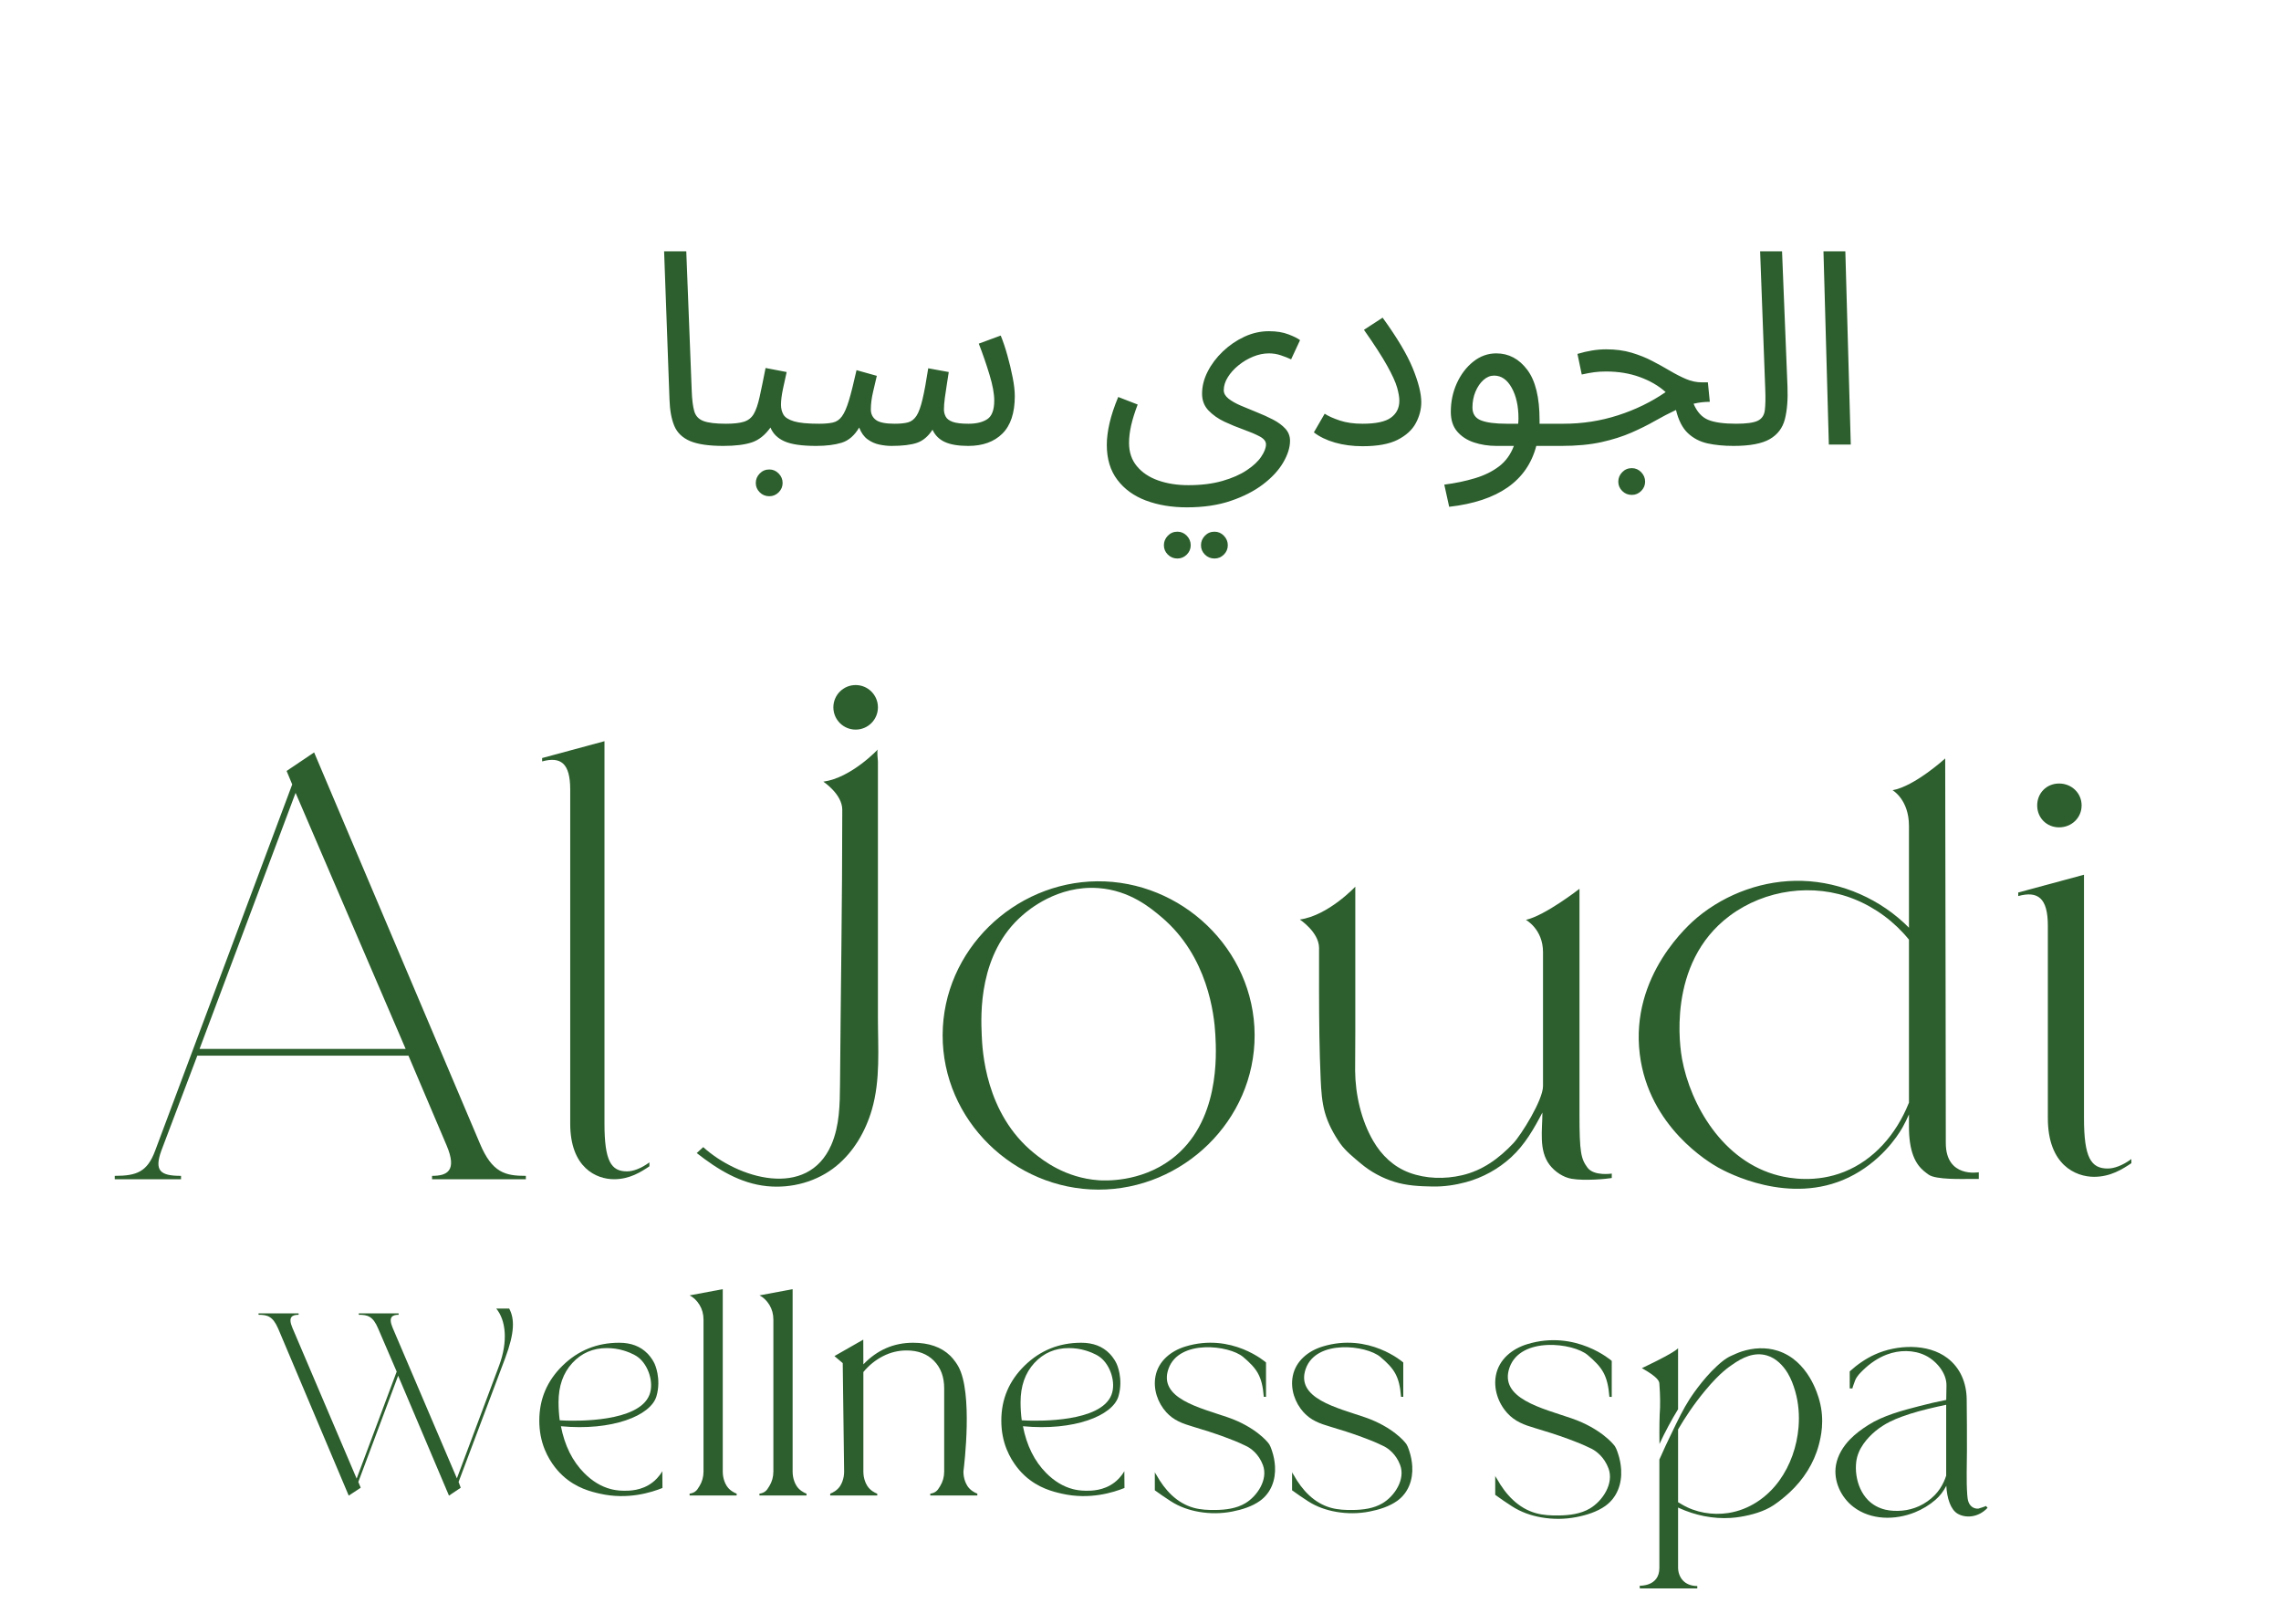
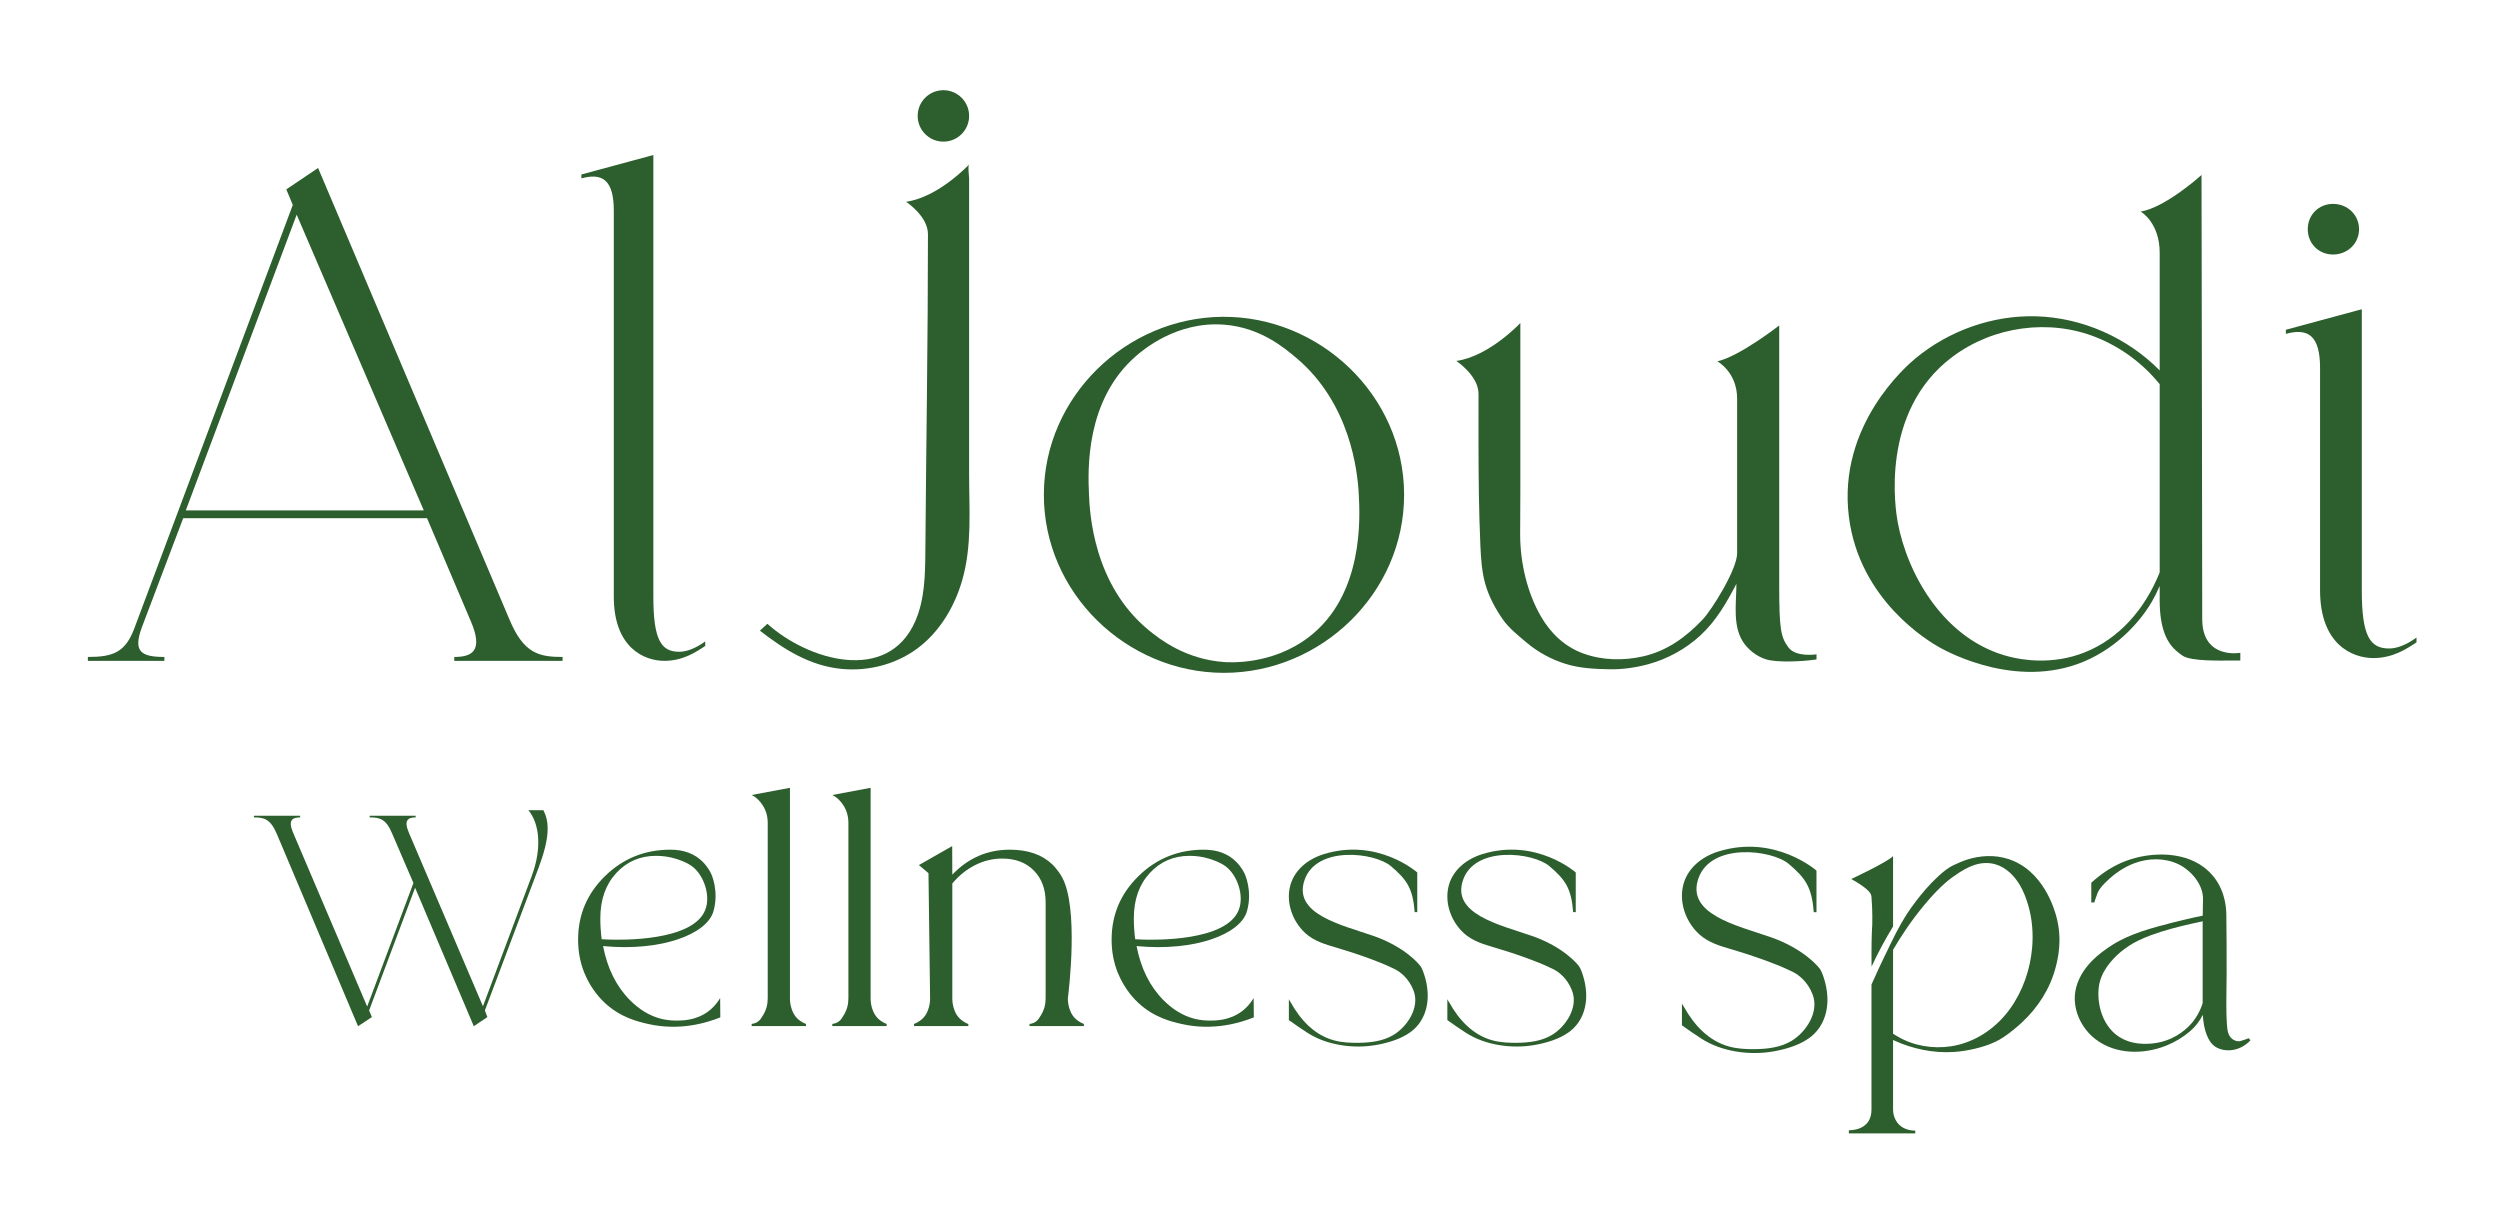
- <svg xmlns="http://www.w3.org/2000/svg" version="1.1" width="590" height="420" viewBox="680 330 590 420">
+ <svg xmlns="http://www.w3.org/2000/svg" version="1.1" width="560" height="270" viewBox="690 487 560 270">
  <defs>
    <clipPath id="clip_1">
      <path transform="matrix(1,0,0,-1,0,1080)" d="M0 0H1920V1080H0Z" />
    </clipPath>
    <clipPath id="clip_5">
      <path transform="matrix(1,0,0,-1,0,1080)" d="M0 1080H1920V0H0Z" />
    </clipPath>
    <clipPath id="clip_6">
      <path transform="matrix(1,0,0,-1,0,1080)" d="M-1.847 .265H1921.85V1079.74H-1.847Z" />
    </clipPath>
    <clipPath id="clip_7">
      <path transform="matrix(1,0,0,-1,0,1080)" d="M-2152.24-1638.62H503.077V224.504H-2152.24Z" />
    </clipPath>
    <clipPath id="clip_8">
      <path transform="matrix(1,0,0,-1,0,1080)" d="M-60-1140H-1980V-60H-60Z" />
    </clipPath>
  </defs>
  <g>
    <g clip-path="url(#clip_1)">
      <g mask="url(#mask_2)">
        <g transform="matrix(7.745226,0,0,3.121812,-31.3889,-235.6177)">
</g>
      </g>
    </g>
    <g clip-path="url(#clip_5)">
      <g opacity=".56" style="mix-blend-mode:multiply">
        <g clip-path="url(#clip_6)">
</g>
      </g>
-       <text x="1005" y="445" fill="#2c5f2d" font-family="Noto Sans Arabic, Tahoma, sans-serif" font-size="70" font-weight="300" direction="rtl" unicode-bidi="plaintext" text-anchor="middle">الجودي سبا</text>
      <g opacity=".31">
        <g clip-path="url(#clip_7)">
          <g clip-path="url(#clip_8)">
</g>
        </g>
      </g>
      <path transform="matrix(1,0,0,-1,1095.269,719.5147)" d="M0 0C-2.164-1.558-4.959-2.415-7.553-2.916-10.502-3.488-13.56-3.513-16.522-2.999-19.255-2.527-21.828-1.629-24.155-.138-25.638 .81-27.088 1.813-28.516 2.845V7.816C-28.516 7.595-28.178 7.177-28.069 6.981-25.822 2.928-22.551-.639-17.964-1.905-16.034-2.436-14.049-2.515-12.061-2.49-9.316-2.456-6.4-2.097-3.998-.664-.739 1.283 2.243 5.778 .781 9.688-.355 12.725-2.473 14.166-3.459 14.697-3.501 14.722-3.543 14.743-3.58 14.759-3.726 14.835-3.839 14.889-3.91 14.918-3.919 14.922-3.923 14.922-3.927 14.922-3.948 14.935-3.969 14.943-3.99 14.956-4.086 14.998-4.178 15.044-4.265 15.085-6.003 15.933-7.808 16.635-9.617 17.299-12.453 18.34-15.336 19.263-18.235 20.115-20.976 20.917-23.424 21.807-25.396 23.992-27.756 26.599-29.013 30.288-28.332 33.784-27.535 37.899-24.151 40.61-20.299 41.801-7.657 45.699 1.621 37.494 1.621 37.494V28.174L1.019 28.186C.572 33.788-.819 35.802-4.579 38.989-8.338 42.177-21.945 43.852-24.807 35.802-27.668 27.752-16.293 25.233-8.719 22.617-1.145 20.002 2.126 15.804 2.126 15.804 2.695 15.211 2.995 14.266 3.25 13.506 3.701 12.165 3.973 10.757 4.057 9.345 4.27 5.719 3.02 2.177 0 0" fill="#2c5f2d" />
      <path transform="matrix(1,0,0,-1,1005.919,718.2115)" d="M0 0C-2.065-1.487-4.732-2.304-7.208-2.783-10.023-3.329-12.941-3.353-15.768-2.862-18.375-2.412-20.831-1.555-23.051-.132-24.467 .773-25.85 1.73-27.214 2.715V7.459C-27.214 7.248-26.891 6.849-26.787 6.662-24.642 2.795-21.521-.61-17.143-1.818-15.301-2.324-13.407-2.4-11.51-2.376-8.891-2.344-6.108-2.001-3.815-.634-.706 1.224 2.141 5.514 .745 9.245-.339 12.144-2.36 13.519-3.301 14.025-3.341 14.049-3.381 14.069-3.417 14.085-3.556 14.157-3.664 14.209-3.732 14.237-3.74 14.241-3.744 14.241-3.748 14.241-3.767 14.253-3.787 14.261-3.807 14.273-3.899 14.312-3.987 14.356-4.07 14.396-5.729 15.205-7.451 15.875-9.178 16.509-11.885 17.502-14.635 18.383-17.402 19.196-20.018 19.962-22.354 20.811-24.236 22.896-26.488 25.384-27.688 28.904-27.038 32.241-26.277 36.168-23.047 38.755-19.372 39.891-7.308 43.611 1.547 35.781 1.547 35.781V26.887L.973 26.899C.546 32.245-.781 34.166-4.37 37.208-7.958 40.25-20.942 41.849-23.673 34.166-26.404 26.484-15.548 24.08-8.32 21.584-1.092 19.089 2.029 15.082 2.029 15.082 2.571 14.516 2.858 13.615 3.102 12.889 3.532 11.609 3.791 10.266 3.871 8.918 4.074 5.458 2.882 2.077 0 0" fill="#2c5f2d" />
      <path transform="matrix(1,0,0,-1,1041.42,718.2115)" d="M0 0C-2.065-1.487-4.732-2.304-7.208-2.783-10.023-3.329-12.941-3.353-15.768-2.862-18.375-2.412-20.831-1.555-23.051-.132-24.467 .773-25.85 1.73-27.214 2.715V7.459C-27.214 7.248-26.891 6.849-26.787 6.662-24.642 2.795-21.521-.61-17.143-1.818-15.301-2.324-13.407-2.4-11.51-2.376-8.891-2.344-6.108-2.001-3.815-.634-.706 1.224 2.141 5.514 .745 9.245-.339 12.144-2.36 13.519-3.301 14.025-3.341 14.049-3.381 14.069-3.417 14.085-3.556 14.157-3.664 14.209-3.732 14.237-3.74 14.241-3.744 14.241-3.748 14.241-3.767 14.253-3.787 14.261-3.807 14.273-3.899 14.312-3.987 14.356-4.071 14.396-5.729 15.205-7.451 15.875-9.178 16.509-11.885 17.502-14.635 18.383-17.402 19.196-20.018 19.962-22.354 20.811-24.236 22.896-26.488 25.384-27.688 28.904-27.038 32.241-26.277 36.168-23.047 38.755-19.372 39.891-7.308 43.611 1.547 35.781 1.547 35.781V26.887L.973 26.899C.546 32.245-.781 34.166-4.37 37.208-7.958 40.25-20.942 41.849-23.673 34.166-26.404 26.484-15.548 24.08-8.32 21.584-1.092 19.089 2.029 15.082 2.029 15.082 2.571 14.516 2.858 13.615 3.102 12.889 3.532 11.609 3.791 10.266 3.871 8.918 4.074 5.458 2.882 2.077 0 0" fill="#2c5f2d" />
      <path transform="matrix(1,0,0,-1,1091.342,704.5923)" d="M0 0C-.042 .021-.067 .029-.067 .029L-.063 .033C-.042 .021-.021 .013 0 0" fill="#2c5f2d" />
      <path transform="matrix(1,0,0,-1,1104.685,683.8968)" d="M0 0C0 0 8.217 3.839 9.362 5.147V-10.628C8.541-11.965 7.714-13.396 6.895-14.919 6.024-16.54 5.245-18.112 4.548-19.619 4.496-15.226 4.557-12.285 4.7-10.257 4.7-10.257 4.802-7.329 4.524-4.006 4.479-3.469 4.375-2.457 0 0" fill="#2c5f2d" />
      <path transform="matrix(1,0,0,-1,1145.204,699.2241)" d="M0 0C-.418-4.925-2.097-9.805-5.009-13.82-8.163-18.164-12.85-21.343-18.206-22.15-22.287-22.768-26.649-22.037-30.204-19.91-30.308-19.848-30.739-19.61-31.156-19.351V-.531C-29.373 2.515-27.113 5.953-24.159 9.512-20.203 14.279-17.893 15.691-17.195 16.184-14.546 18.068-11.463 19.589-8.146 18.594-5.819 17.897-4.002 16.046-2.778 14.003-1.926 12.574-1.333 10.991-.869 9.395 .013 6.358 .263 3.146 0 0M5.418 6.922C5.042 8.297 2.594 17.304-5.427 19.835-8.435 20.784-11.664 20.608-14.647 19.651-15.62 19.338-16.522 18.916-17.454 18.498-18.845 17.872-19.923 16.948-21.063 15.908-25.003 12.316-28.161 7.336-28.161 7.336-29.836 4.708-30.964 2.39-33.112-2.093-33.183-2.235-33.254-2.381-33.325-2.532-33.613-3.129-33.88-3.697-34.139-4.24-34.265-4.516-34.39-4.779-34.511-5.038-35.109-6.329-35.61-7.44-35.994-8.318V-36.37C-35.994-41.195-41.062-40.949-41.062-40.949V-41.659H-26.185V-41.032C-29.536-41.032-31.156-38.743-31.156-36.207V-20.729C-31.073-20.771-30.985-20.813-30.902-20.85-26.757-22.747-22.095-23.716-17.529-23.415-16.681-23.361-15.833-23.261-14.993-23.123-12.128-22.647-8.861-21.749-6.425-20.107-4.988-19.142-3.572-17.993-2.298-16.811 1.287-13.481 4.01-9.249 5.255-4.495 5.753-2.599 6.83 1.734 5.418 6.922" fill="#2c5f2d" />
      <path transform="matrix(1,0,0,-1,1183.396,694.3447)" d="M0 0V-17.358C-.163-17.884-.364-18.402-.593-18.904-1.191-20.207-1.943-21.356-2.949-22.388-4.115-23.583-5.502-24.564-7.023-25.258-8.401-25.884-9.888-26.273-11.396-26.411-12.808-26.536-14.329-26.494-15.708-26.168-17.396-25.772-18.97-24.94-20.195-23.704-21.899-21.974-22.881-19.622-23.219-17.237-23.386-16.092-23.407-14.927-23.265-13.778-23.06-12.102-22.375-10.544-21.402-9.161-19.689-6.726-17.212-4.733-14.559-3.413-13.598-2.933-12.6-2.519-11.589-2.143-8.664-1.061-5.627-.284-2.59 .409-1.729 .606-.865 .798 .004 .973 0 .648 0 .326 0 0M10.289-25.203C10.289-25.27 8.485-25.868 8.334-25.884 7.173-25.993 6.204-25.295 5.79-24.218 5.556-23.603 5.498-22.939 5.448-22.288 5.176-18.478 5.368-14.655 5.368-10.841 5.368-6.463 5.368-2.001 5.306 2.41 5.247 6.596 3.714 10.465 .305 13.059-4.792 16.936-12.821 16.522-18.415 13.991-20.817 12.9-23.006 11.384-24.949 9.608V5.193H-24.255C-24.33 5.193-23.566 7.252-23.52 7.357-23.065 8.41-22.25 9.207-21.427 10.005-19.672 11.701-17.621 13.109-15.332 13.97-12.136 15.169-8.443 15.227-5.377 13.732-2.599 12.378 .146 9.207 .075 5.936 .05 4.704 .025 3.467 .012 2.227-2.302 1.78-4.608 1.237-6.893 .643-11.38-.518-16.247-1.784-20.186-4.286-21.87-5.356-23.491-6.546-24.882-7.979-26.666-9.822-28.069-12.111-28.508-14.638-29.21-18.678-27.255-22.948-23.996-25.442-19.484-28.901-13.226-28.909-8.117-26.858-6.175-26.077-4.361-24.982-2.778-23.616-1.608-22.609-.668-21.36 .033-19.981 .2-23.181 1.145-26.131 2.945-27.192 4.946-28.378 8.255-28.295 10.707-25.68 10.707-25.68 10.331-25.249 10.289-25.203" fill="#2c5f2d" />
      <path transform="matrix(1,0,0,-1,866.9474,710.6362)" d="M0 0C0-.905 .148-1.756 .446-2.551 .548-2.823 .718-3.275 1.034-3.752 1.785-4.887 2.887-5.453 3.593-5.727 3.595-5.886 3.597-6.044 3.599-6.202H-4.977-8.576C-8.576-6.041-8.575-5.88-8.575-5.719-7.866-5.639-7.408-5.375-7.169-5.207-6.66-4.851-6.41-4.403-6.011-3.752-5.322-2.63-4.977-1.378-4.977 0V39.281C-4.977 40.709-5.322 41.986-6.011 43.109-6.7 44.231-7.555 45.049-8.576 45.559L0 47.167Z" fill="#2c5f2d" />
      <path transform="matrix(1,0,0,-1,885.018,710.6362)" d="M0 0C0-.905 .149-1.756 .446-2.551 .547-2.823 .718-3.275 1.034-3.752 1.783-4.885 2.881-5.452 3.585-5.727 3.59-5.886 3.594-6.044 3.599-6.202H-4.977-8.576C-8.579-6.044-8.583-5.886-8.587-5.727-7.87-5.645-7.408-5.376-7.169-5.207-6.659-4.848-6.408-4.399-6.011-3.752-5.322-2.63-4.977-1.378-4.977 0V39.281C-4.977 40.709-5.322 41.986-6.011 43.109-6.7 44.231-7.555 45.049-8.576 45.559L0 47.167Z" fill="#2c5f2d" />
      <path transform="matrix(1,0,0,-1,929.1988,710.6362)" d="M0 0C0-.903 .148-1.752 .444-2.545 .545-2.818 .717-3.273 1.034-3.752 1.788-4.891 2.895-5.458 3.601-5.731 3.6-5.888 3.6-6.045 3.599-6.202H-4.977-8.576C-8.576-6.044-8.577-5.886-8.578-5.727-7.867-5.643-7.407-5.375-7.169-5.207-6.659-4.848-6.407-4.398-6.011-3.752-5.322-2.63-4.977-1.378-4.977 0V21.516C-4.977 24.476-5.858 26.85-7.619 28.637-9.38 30.424-11.741 31.317-14.701 31.317-16.845 31.317-18.888 30.819-20.827 29.824-22.768 28.829-24.452 27.462-25.881 25.728V0C-25.881-.903-25.733-1.752-25.437-2.545-25.337-2.814-25.165-3.27-24.847-3.752-24.098-4.887-23.005-5.463-22.298-5.744-22.292-5.897-22.287-6.05-22.282-6.202H-30.858-34.456C-34.457-6.044-34.458-5.886-34.458-5.727-33.752-5.455-32.645-4.889-31.891-3.752-31.576-3.276-31.405-2.823-31.304-2.551-31.006-1.756-30.858-.905-30.858 0-30.979 9.348-31.099 18.697-31.22 28.045-31.934 28.65-32.648 29.255-33.362 29.859-30.876 31.279-28.391 32.697-25.905 34.116-25.897 31.984-25.889 29.851-25.881 27.718-22.308 31.444-18.02 33.308-13.017 33.308-8.934 33.308-5.743 32.198-3.446 29.977-3.446 29.977-2.21 28.806-1.288 27.117 2.46 20.249 .226 1.795 0 0" fill="#2c5f2d" />
      <path transform="matrix(1,0,0,-1,943.9769,692.7189)" d="M0 0C0-1.583 .102-3.139 .306-4.671 .74-4.699 1.334-4.732 2.041-4.75 4.459-4.812 20.73-5.226 23.506 1.906 24.752 5.107 23.2 9.626 20.636 11.601 19.281 12.644 17.3 13.241 16.801 13.391 15.424 13.805 13.983 14.012 12.481 14.012 8.907 14.012 5.934 12.723 3.56 10.146 1.187 7.567 0 4.185 0 0M26.843-17.84C26.855-19.284 26.866-20.729 26.878-22.174 24.055-23.31 17.927-25.288 10.71-23.653 8.401-23.13 4.579-22.214 1.072-18.989 .308-18.287-2.04-16.001-3.58-12.205-4.511-9.908-4.977-7.422-4.977-4.747-4.977 .816-2.961 5.564 1.072 9.495 5.104 13.425 9.979 15.391 15.697 15.391 18.76 15.391 21.197 14.459 23.009 12.596 23.208 12.392 24.125 11.473 24.846 9.954 24.846 9.954 26.659 6.14 25.329 1.562 23.859-3.503 13.787-7.466 .613-6.202 1.582-11.205 3.586-15.238 6.623-18.3 8.74-20.435 11.051-21.827 13.553-22.473 14.049-22.601 15.293-22.889 16.922-22.894 18.277-22.899 21.48-22.911 24.297-20.746 24.945-20.249 25.958-19.341 26.843-17.84" fill="#2c5f2d" />
      <path transform="matrix(1,0,0,-1,824.4722,692.7189)" d="M0 0C0-1.583 .102-3.139 .306-4.671 .74-4.699 1.334-4.732 2.041-4.75 4.459-4.812 20.73-5.226 23.506 1.906 24.752 5.107 23.2 9.626 20.636 11.601 19.281 12.644 17.3 13.241 16.801 13.391 15.424 13.805 13.983 14.012 12.481 14.012 8.907 14.012 5.934 12.723 3.56 10.146 1.187 7.567 0 4.185 0 0M26.843-17.84C26.855-19.284 26.866-20.729 26.878-22.174 24.055-23.31 17.927-25.288 10.71-23.653 8.401-23.13 4.579-22.214 1.072-18.989 .308-18.287-2.04-16.001-3.58-12.205-4.511-9.908-4.977-7.422-4.977-4.747-4.977 .816-2.961 5.564 1.072 9.495 5.104 13.425 9.979 15.391 15.697 15.391 18.76 15.391 21.197 14.459 23.01 12.596 23.208 12.392 24.125 11.473 24.846 9.954 24.846 9.954 26.659 6.14 25.329 1.562 23.859-3.503 13.787-7.466 .613-6.202 1.582-11.205 3.586-15.238 6.623-18.3 8.74-20.435 11.051-21.827 13.553-22.473 14.049-22.601 15.294-22.889 16.922-22.894 18.277-22.899 21.48-22.911 24.297-20.746 24.945-20.249 25.958-19.341 26.843-17.84" fill="#2c5f2d" />
      <path transform="matrix(1,0,0,-1,746.8757,670.0977)" d="M0 0V.372H10.36V0C8.685 0 7.568-.558 8.747-3.35L25.373-42.371 35.733-14.702 30.956-3.598C29.591-.31 28.165 0 25.931 0V.372H36.229V0C34.616 0 33.5-.558 34.678-3.35L51.304-42.309 62.223-13.152C64.58-6.824 63.96-1.365 61.478 1.613H64.828C66.255-1.054 66.255-4.591 63.835-11.104L51.738-43.239 52.297-44.728 49.257-46.775 36.105-15.757 25.807-43.239 26.427-44.728 23.326-46.775 5.087-3.598C3.66-.31 2.233 0 0 0" fill="#2c5f2d" />
      <path transform="matrix(1,0,0,-1,907.0833,512.9648)" d="M0 0C0-3.182-2.58-5.762-5.762-5.762-8.945-5.762-11.525-3.182-11.525 0-11.525 3.182-8.945 5.762-5.762 5.762-2.58 5.762 0 3.182 0 0" fill="#2c5f2d" />
      <path transform="matrix(1,0,0,-1,982.9924,629.8506)" d="M0 0C-8.114-6.1-17.485-5.546-18.87-5.442-27.485-4.805-33.188-.322-35.494 1.542-48.203 11.811-48.899 28.263-49.064 32.148-49.289 37.402-49.947 53.226-38.473 63.143-37.051 64.371-29.468 70.928-18.825 70.127-10.719 69.513-5.352 64.985-2.545 62.612 9.416 52.5 11.093 37.432 11.37 32.193 11.647 27.066 12.582 9.468 0 0M-19.236 71.886C-40.726 71.669-59.094 54.034-59.169 32.148-59.251 10.067-40.681-7.837-18.877-7.867 2.934-7.897 21.602 9.978 21.527 32.148 21.444 54.393 2.537 72.103-19.236 71.886" fill="#2c5f2d" />
      <path transform="matrix(1,0,0,-1,905.5125,617.0496)" d="M0 0C-1.627-5.588-4.676-10.861-9.182-14.549-14.13-18.606-20.756-20.418-27.089-19.777-34.076-19.078-39.886-15.44-45.298-11.214L-43.619-9.675C-34.658-17.796-16.677-23.252-10.492-9.101-8.35-4.197-8.276 1.318-8.232 6.664-8.055 30.306-7.65 53.957-7.65 77.599-7.65 81.634-12.547 84.852-12.547 84.852-5.294 85.861 1.568 93.209 1.568 93.209 1.237 92.848 1.568 90.566 1.568 90.109V23.856C1.568 15.875 2.26 7.761 0 0" fill="#2c5f2d" />
      <path transform="matrix(1,0,0,-1,1096.899,633.5706)" d="M0 0V-1.145C-1.22-1.37-6.953-1.931-10.397-1.34-12.582-.973-14.753 .516-16.078 2.253-18.944 5.988-17.942 11.362-17.942 15.793-20.15 11.572-22.463 7.507-26.01 4.236-29.326 1.182-33.398-1.048-37.702-2.216-40.494-2.972-43.428-3.398-46.317-3.346-49.655-3.286-52.964-3.144-56.19-2.141-59.386-1.153-62.387 .471-64.947 2.635-66.759 4.169-68.914 5.876-70.269 7.822-71.953 10.239-73.428 12.994-74.221 15.853-74.984 18.593-75.164 21.512-75.291 24.304-75.464 28.113-75.561 31.923-75.628 35.733-75.748 43.271-75.711 50.808-75.711 58.345-75.711 62.447-80.688 65.718-80.688 65.718-73.323 66.743-66.339 74.214-66.339 74.214V36.834C-66.339 36.834-66.384 30.404-66.384 26.699V26.587C-66.332 20.419-64.805 13.772-61.699 8.436-59.536 4.716-56.429 1.744-52.357 .232-48.054-1.37-43.203-1.467-38.75-.434-33.383 .808-29.177 3.922-25.464 7.844-23.488 9.925-17.784 19.004-17.784 22.635V57.283C-17.784 63.233-22.208 65.628-22.208 65.628-17.178 66.773-8.353 73.667-8.353 73.667V15.307C-8.353 5.501-7.971 3.817-6.287 1.542-4.603-.726 0 0 0 0" fill="#2c5f2d" />
      <path transform="matrix(1,0,0,-1,1157.056,633.0991)" d="M0 0C-7.373-2.957-14.207-1.684-16.879-1.018-31.459 2.605-39.79 17.343-41.976 29.147-42.41 31.519-46.16 53.862-29.686 66.19-20.531 73.038-7.994 74.753 2.552 70.523 8.061 68.308 12.986 64.655 16.714 60.037V17.882C13.361 9.484 7.485 3.001 0 0M26.242 7.44C26.242 9.529 26.235 15.853 26.22 24.371 26.212 30.808 26.205 38.495 26.19 46.549 26.145 74.506 26.085 106.908 26.085 106.908 26.085 106.908 18.106 99.655 12.462 98.704 12.462 98.704 16.714 96.287 16.714 89.475V63.128C9.476 70.456-.614 74.947-10.928 75.246-20.703 75.531-30.501 72.035-38.016 65.801-39.902 64.236-55.456 50.883-52.911 30.382-50.569 11.542-34.88 2.358-32.642 1.1-30.479-.112-14.207-8.862 1.123-1.467 9.184 2.425 13.63 8.96 15.022 11.422 15.651 12.53 16.205 13.668 16.714 14.835V11.617C16.714 10.09 16.811 8.765 16.976 7.605 17.784 2.021 20.254 .374 21.804-.749 23.667-2.103 30.636-1.856 32.979-1.856H34.775V-.127C34.775-.127 26.242-1.707 26.242 7.44" fill="#2c5f2d" />
      <path transform="matrix(1,0,0,-1,756.4562,535.0878)" d="M0 0-24.84-66.241H28.472ZM-36.316-92.534-.872 2.179-2.324 5.665 4.794 10.459 47.647-90.646C50.843-98.345 54.329-99.071 59.559-99.071V-99.942H35.299V-99.071C39.221-99.071 41.836-97.764 39.076-91.227L29.198-67.984H-25.421L-34.718-92.534C-36.607-97.764-35.009-99.071-29.634-99.071V-99.942H-46.775V-99.071C-41.11-99.071-38.35-98.054-36.316-92.534" fill="#2c5f2d" />
      <path transform="matrix(1,0,0,-1,827.4915,620.6489)" d="M0 0V86.433C0 93.26-2.47 95.003-7.263 93.696V94.567L8.861 98.925V0C8.861-9.733 10.604-12.348 14.672-12.348 16.27-12.348 18.303-11.621 20.482-10.023V-11.04C18.303-12.493 15.398-14.381 11.331-14.381 6.827-14.381 0-11.476 0 0" fill="#2c5f2d" />
      <path transform="matrix(1,0,0,-1,1212.606,532.6718)" d="M0 0C3.217 0 5.822-2.451 5.822-5.669 5.822-8.886 3.217-11.338 0-11.338-3.218-11.338-5.669-8.886-5.669-5.669-5.669-2.451-3.218 0 0 0M-2.911-86.566V-36.771C-2.911-29.57-5.516-27.732-10.572-29.111V-28.191L6.435-23.595V-86.566C6.435-96.831 8.273-99.589 12.563-99.589 14.249-99.589 16.394-98.823 18.692-97.138V-98.21C16.394-99.742 13.329-101.734 9.04-101.734 4.29-101.734-2.911-98.67-2.911-86.566" fill="#2c5f2d" />
    </g>
  </g>
</svg>
